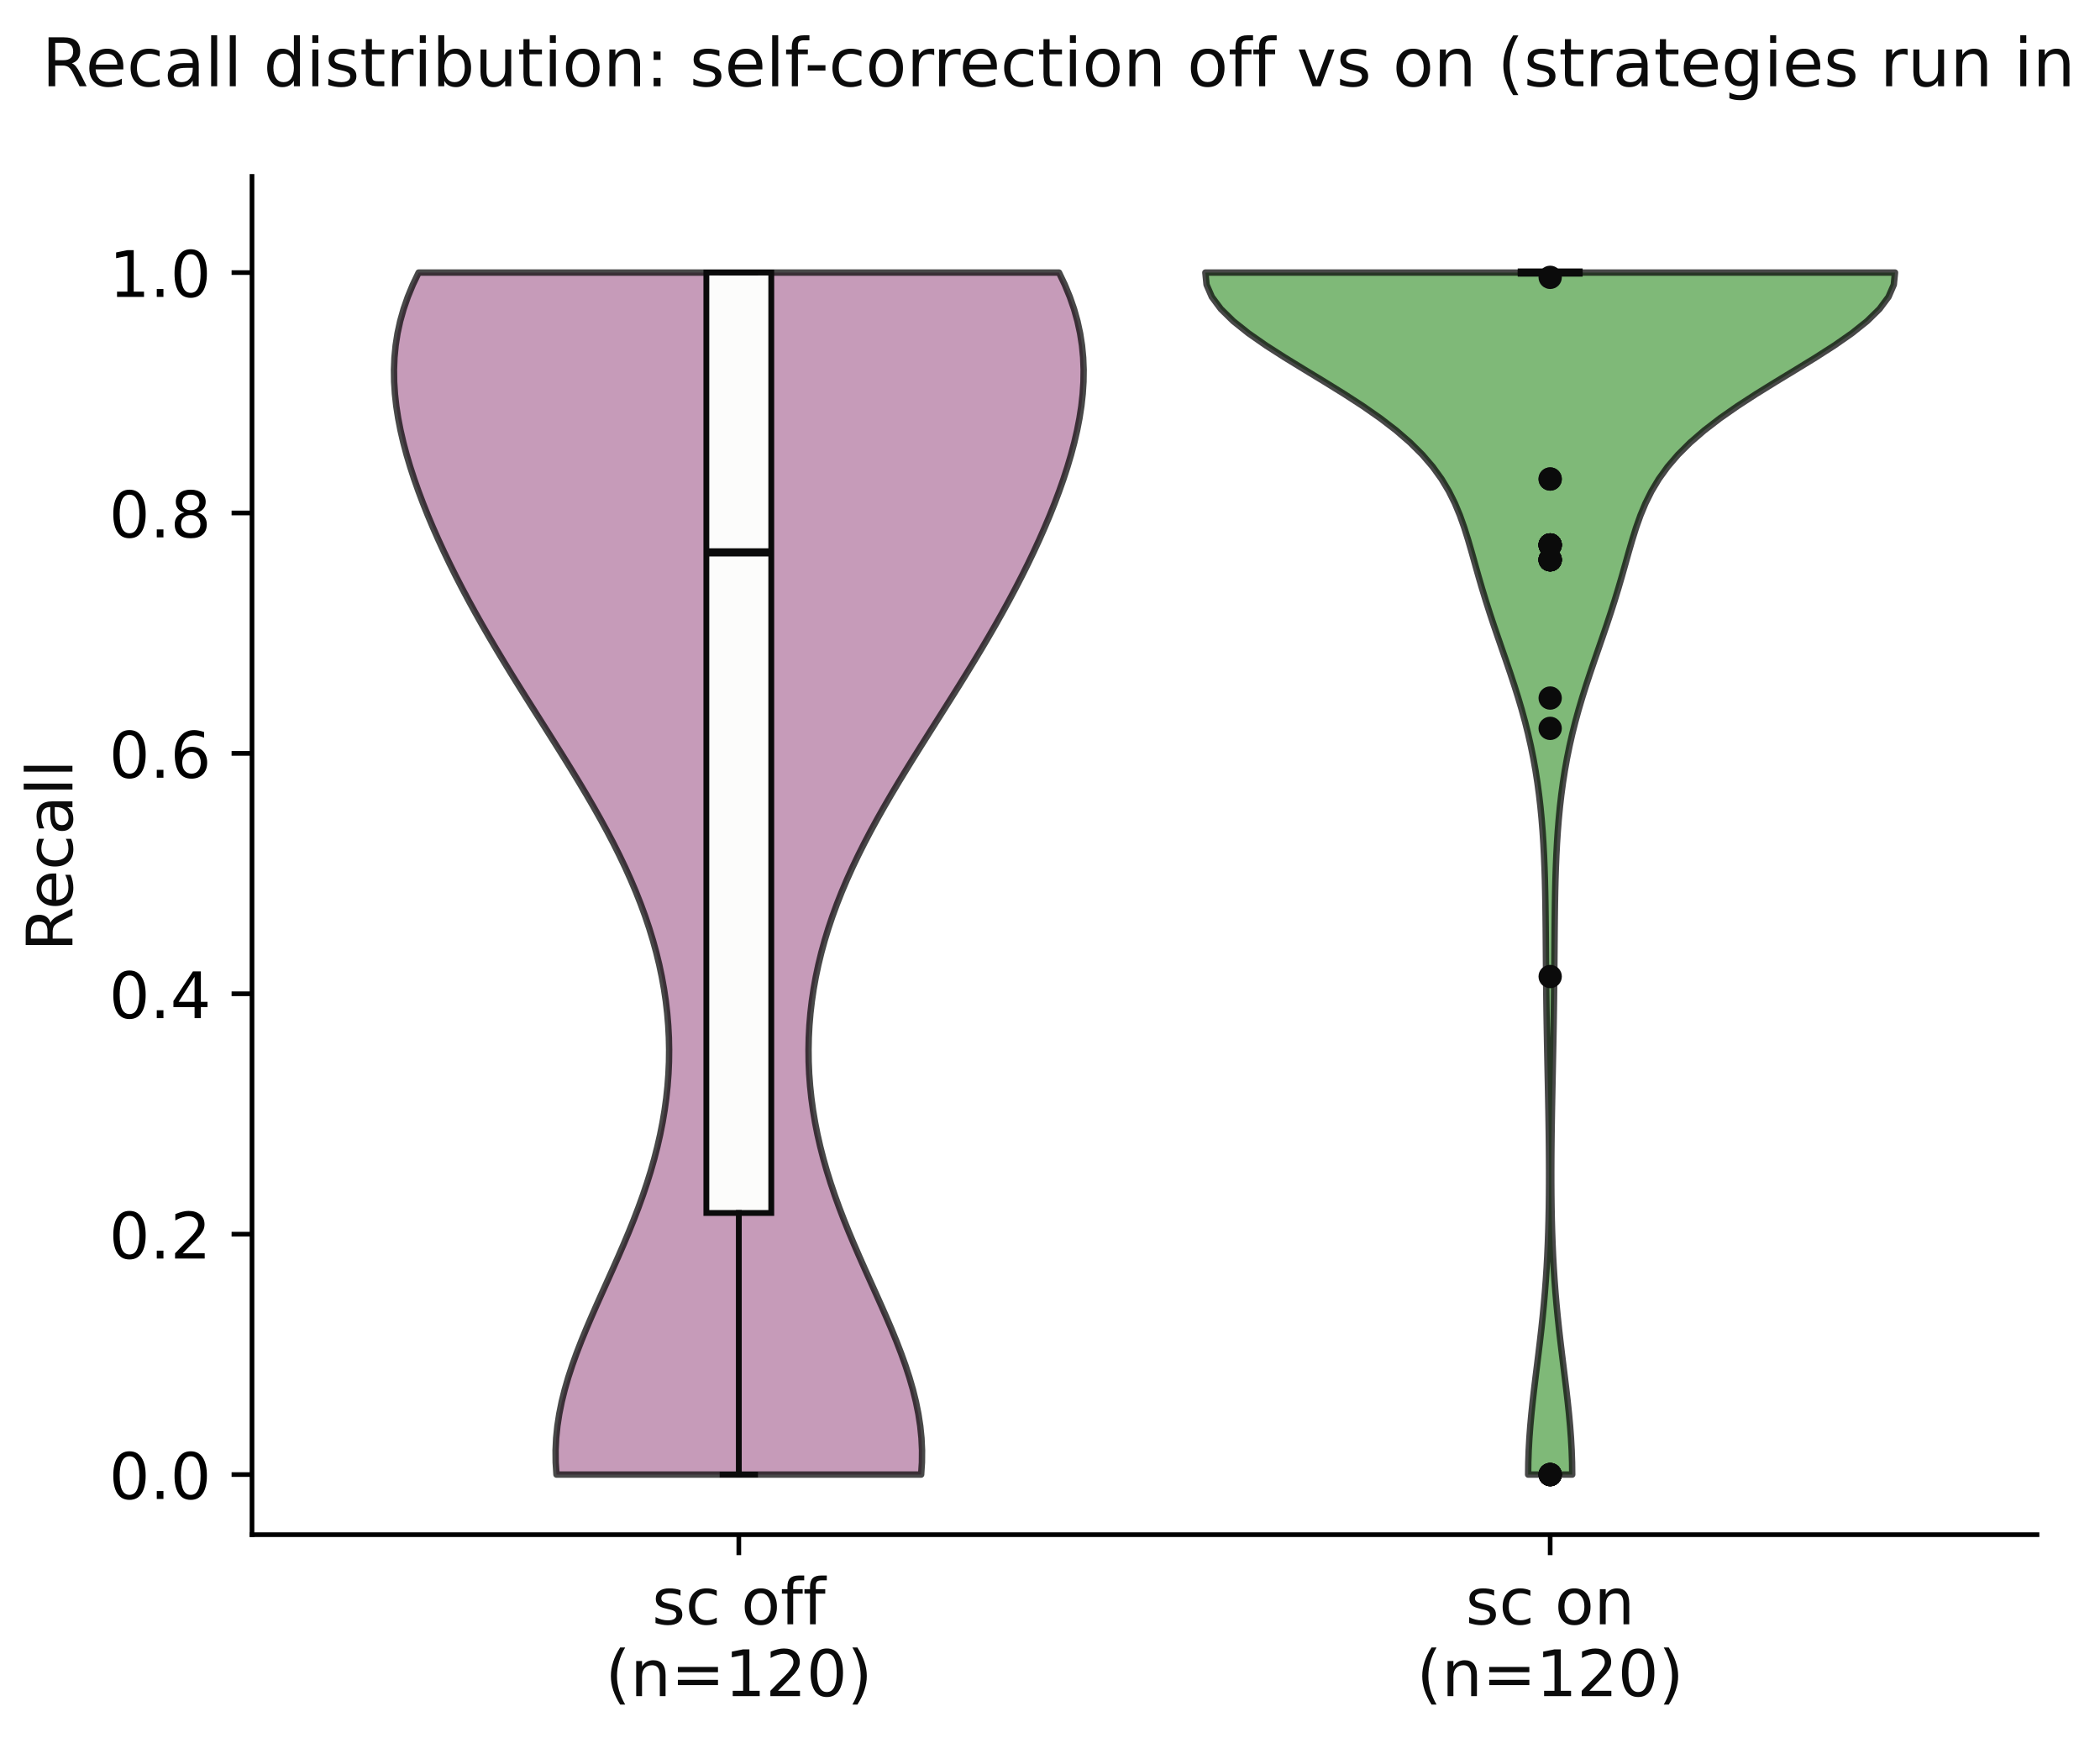
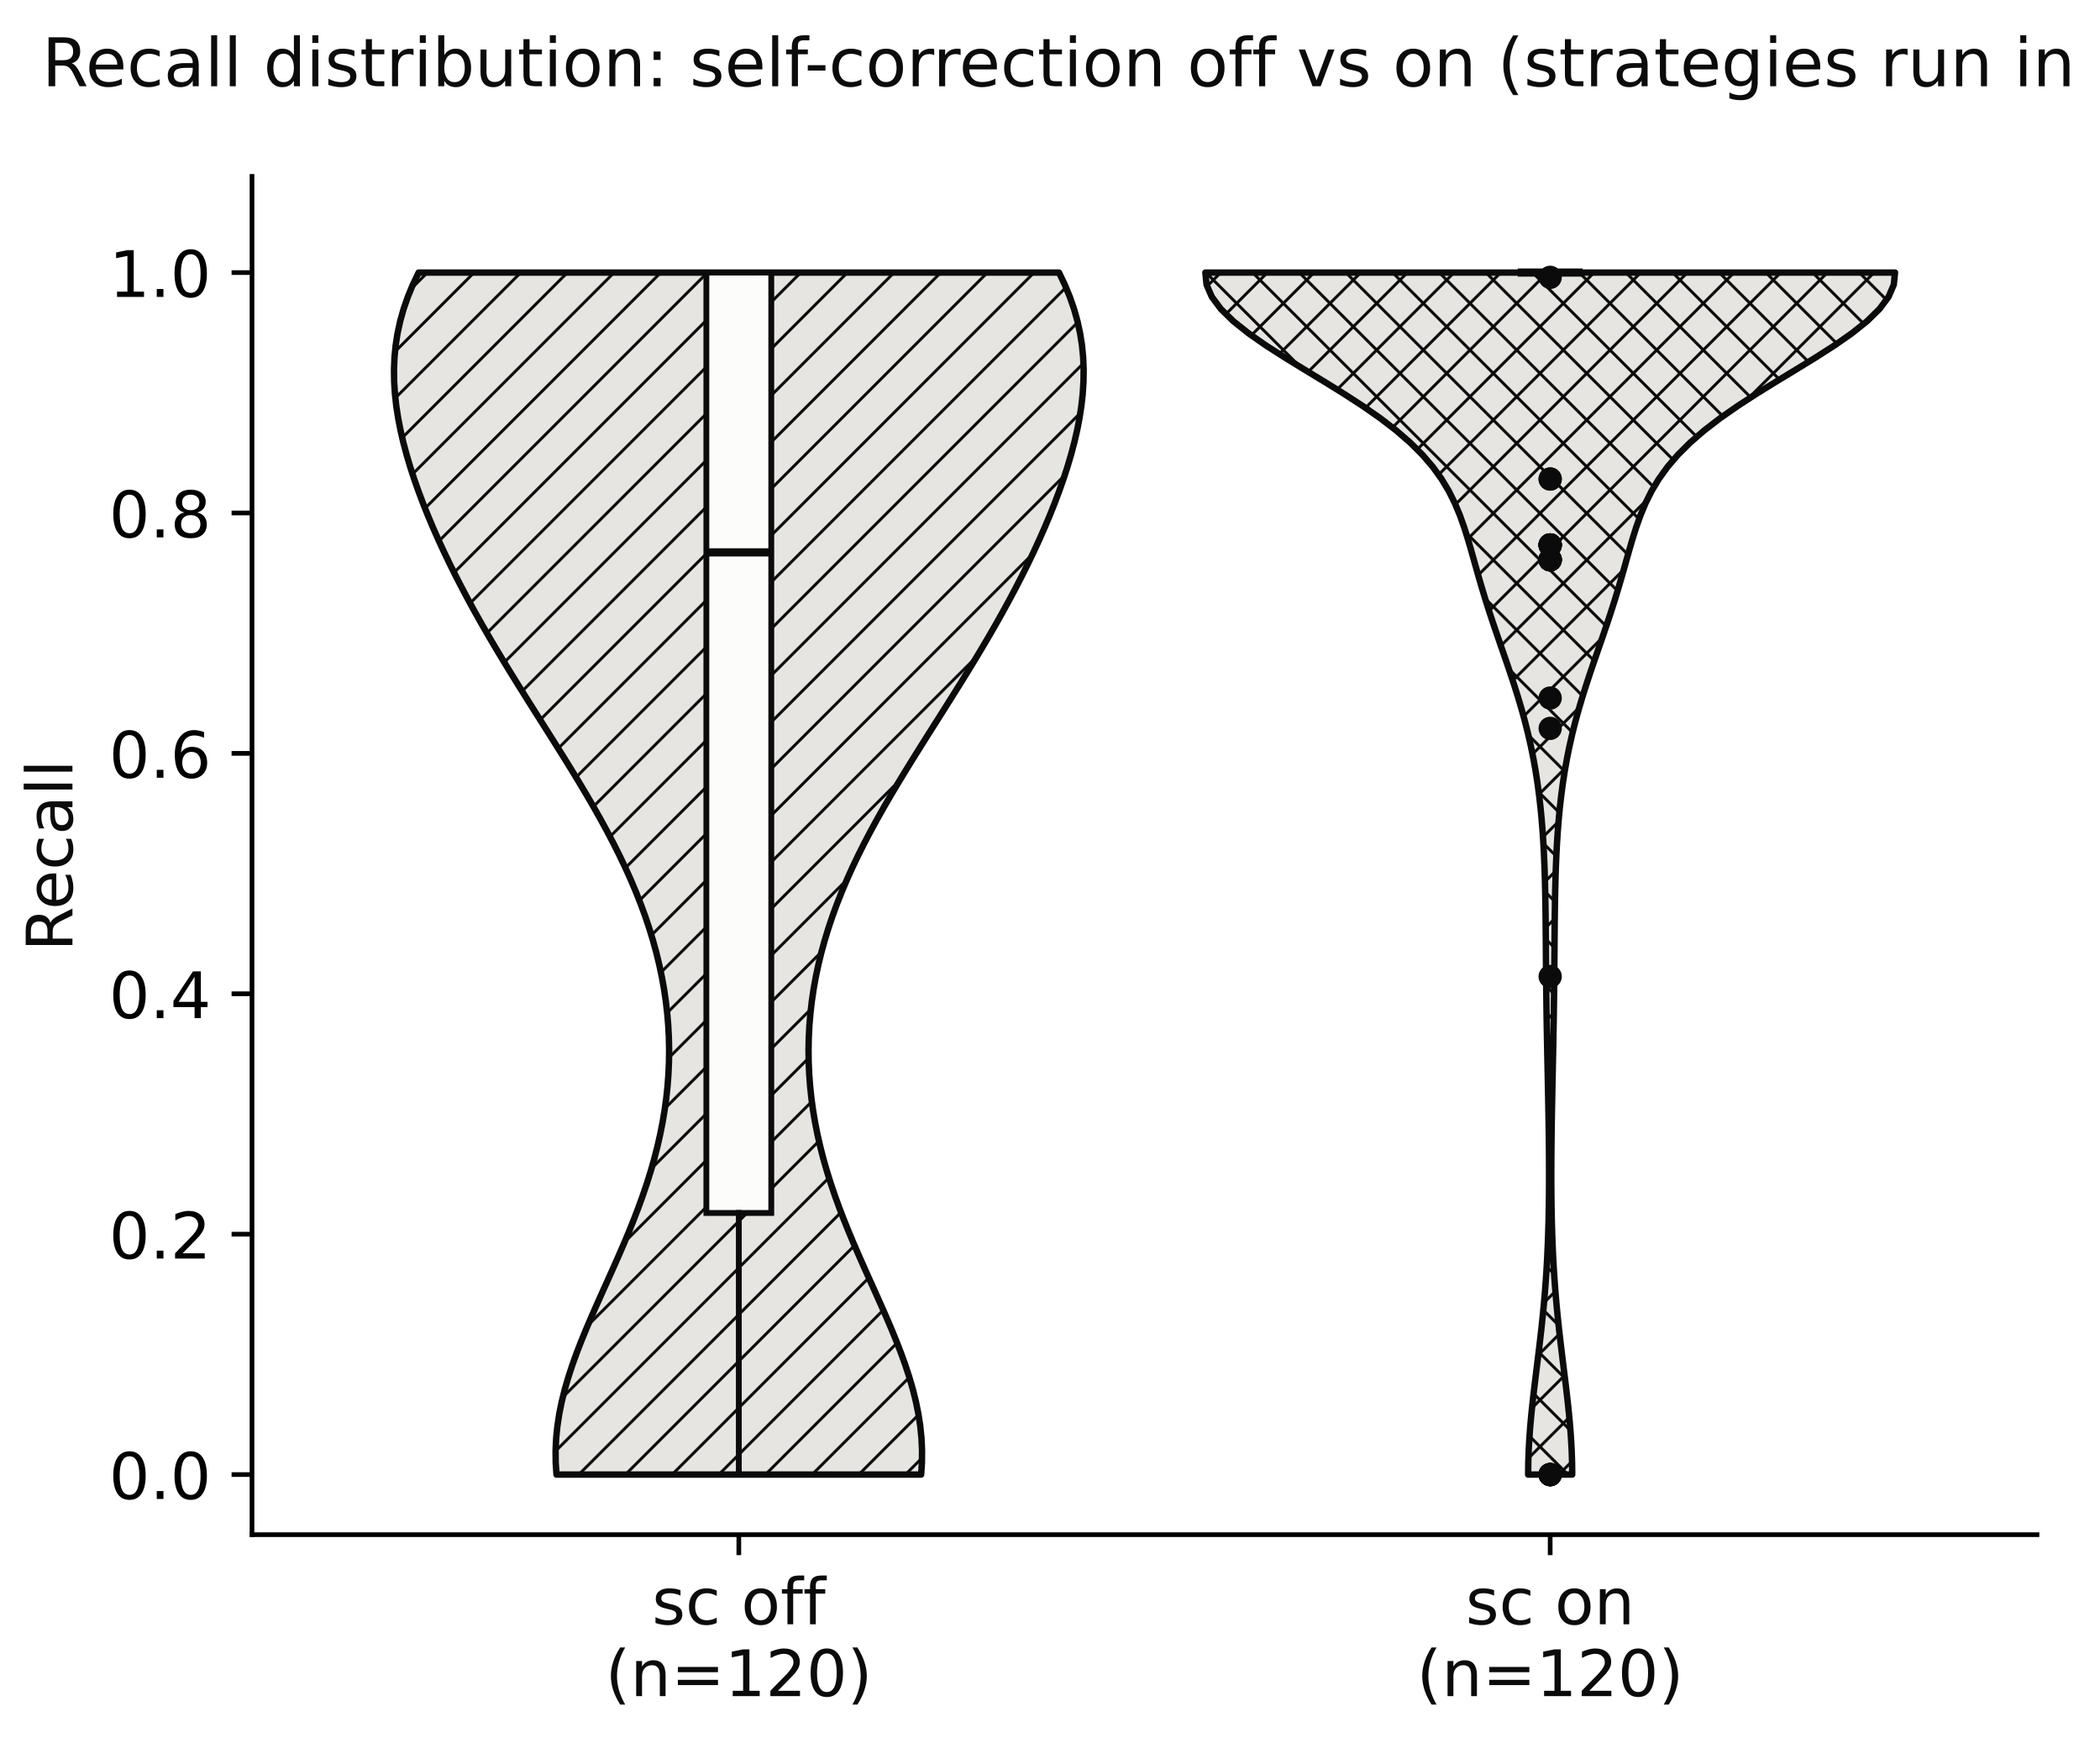
<svg xmlns="http://www.w3.org/2000/svg" xmlns:xlink="http://www.w3.org/1999/xlink" width="360pt" height="302.4pt" viewBox="0 0 360 302.4" version="1.1">
  <defs>
    <style type="text/css">*{stroke-linejoin: round; stroke-linecap: butt}</style>
  </defs>
  <g id="figure_1">
    <g id="patch_1">
      <path d="M 0 302.4  L 360 302.4  L 360 0  L 0 0  L 0 302.4  z " style="fill: none" />
    </g>
    <g id="axes_1">
      <g id="patch_2">
        <path d="M 43.2 263.088  L 349.2 263.088  L 349.2 30.24  L 43.2 30.24  L 43.2 263.088  z " style="fill: none" />
      </g>
      <g id="matplotlib.axis_1">
        <g id="xtick_1">
          <g id="line2d_1">
            <defs>
              <path id="ma180b9304b" d="M 0 0  L 0 3.5  " style="stroke: #000000; stroke-width: 0.8" />
            </defs>
            <g>
              <use xlink:href="#ma180b9304b" x="126.655" y="263.088" style="stroke: #000000; stroke-width: 0.8" />
            </g>
          </g>
          <g id="text_1">
            <text style="font-size: 11px; font-family: 'DejaVu Sans', 'Bitstream Vera Sans', 'Computer Modern Sans Serif', 'Lucida Grande', 'Verdana', 'Geneva', 'Lucid', 'Arial', 'Helvetica', 'Avant Garde', sans-serif; fill: #0b0b0b" transform="translate(111.7796 278.4463)">sc off</text>
            <text style="font-size: 11px; font-family: 'DejaVu Sans', 'Bitstream Vera Sans', 'Computer Modern Sans Serif', 'Lucida Grande', 'Verdana', 'Geneva', 'Lucid', 'Arial', 'Helvetica', 'Avant Garde', sans-serif; fill: #0b0b0b" transform="translate(103.7702 290.7639)">(n=120)</text>
          </g>
        </g>
        <g id="xtick_2">
          <g id="line2d_2">
            <g>
              <use xlink:href="#ma180b9304b" x="265.745" y="263.088" style="stroke: #000000; stroke-width: 0.8" />
            </g>
          </g>
          <g id="text_2">
            <text style="font-size: 11px; font-family: 'DejaVu Sans', 'Bitstream Vera Sans', 'Computer Modern Sans Serif', 'Lucida Grande', 'Verdana', 'Geneva', 'Lucid', 'Arial', 'Helvetica', 'Avant Garde', sans-serif; fill: #0b0b0b" transform="translate(251.2573 278.4463)">sc on</text>
            <text style="font-size: 11px; font-family: 'DejaVu Sans', 'Bitstream Vera Sans', 'Computer Modern Sans Serif', 'Lucida Grande', 'Verdana', 'Geneva', 'Lucid', 'Arial', 'Helvetica', 'Avant Garde', sans-serif; fill: #0b0b0b" transform="translate(242.8612 290.7639)">(n=120)</text>
          </g>
        </g>
      </g>
      <g id="matplotlib.axis_2">
        <g id="ytick_1">
          <g id="line2d_3">
            <defs>
              <path id="m6b4971de90" d="M 0 0  L -3.5 0  " style="stroke: #000000; stroke-width: 0.8" />
            </defs>
            <g>
              <use xlink:href="#m6b4971de90" x="43.2" y="252.785" style="stroke: #000000; stroke-width: 0.8" />
            </g>
          </g>
          <g id="text_3">
            <text style="font-size: 11px; font-family: 'DejaVu Sans', 'Bitstream Vera Sans', 'Computer Modern Sans Serif', 'Lucida Grande', 'Verdana', 'Geneva', 'Lucid', 'Arial', 'Helvetica', 'Avant Garde', sans-serif; text-anchor: end" x="36.2" y="256.964" transform="rotate(-0 36.2 256.9641)">0.0</text>
          </g>
        </g>
        <g id="ytick_2">
          <g id="line2d_4">
            <g>
              <use xlink:href="#m6b4971de90" x="43.2" y="211.573" style="stroke: #000000; stroke-width: 0.8" />
            </g>
          </g>
          <g id="text_4">
            <text style="font-size: 11px; font-family: 'DejaVu Sans', 'Bitstream Vera Sans', 'Computer Modern Sans Serif', 'Lucida Grande', 'Verdana', 'Geneva', 'Lucid', 'Arial', 'Helvetica', 'Avant Garde', sans-serif; text-anchor: end" x="36.2" y="215.752" transform="rotate(-0 36.2 215.7521)">0.2</text>
          </g>
        </g>
        <g id="ytick_3">
          <g id="line2d_5">
            <g>
              <use xlink:href="#m6b4971de90" x="43.2" y="170.361" style="stroke: #000000; stroke-width: 0.8" />
            </g>
          </g>
          <g id="text_5">
            <text style="font-size: 11px; font-family: 'DejaVu Sans', 'Bitstream Vera Sans', 'Computer Modern Sans Serif', 'Lucida Grande', 'Verdana', 'Geneva', 'Lucid', 'Arial', 'Helvetica', 'Avant Garde', sans-serif; text-anchor: end" x="36.2" y="174.54" transform="rotate(-0 36.2 174.5401)">0.4</text>
          </g>
        </g>
        <g id="ytick_4">
          <g id="line2d_6">
            <g>
              <use xlink:href="#m6b4971de90" x="43.2" y="129.149" style="stroke: #000000; stroke-width: 0.8" />
            </g>
          </g>
          <g id="text_6">
            <text style="font-size: 11px; font-family: 'DejaVu Sans', 'Bitstream Vera Sans', 'Computer Modern Sans Serif', 'Lucida Grande', 'Verdana', 'Geneva', 'Lucid', 'Arial', 'Helvetica', 'Avant Garde', sans-serif; text-anchor: end" x="36.2" y="133.328" transform="rotate(-0 36.2 133.328)">0.6</text>
          </g>
        </g>
        <g id="ytick_5">
          <g id="line2d_7">
            <g>
              <use xlink:href="#m6b4971de90" x="43.2" y="87.937" style="stroke: #000000; stroke-width: 0.8" />
            </g>
          </g>
          <g id="text_7">
            <text style="font-size: 11px; font-family: 'DejaVu Sans', 'Bitstream Vera Sans', 'Computer Modern Sans Serif', 'Lucida Grande', 'Verdana', 'Geneva', 'Lucid', 'Arial', 'Helvetica', 'Avant Garde', sans-serif; text-anchor: end" x="36.2" y="92.116" transform="rotate(-0 36.2 92.11599)">0.8</text>
          </g>
        </g>
        <g id="ytick_6">
          <g id="line2d_8">
            <g>
              <use xlink:href="#m6b4971de90" x="43.2" y="46.725" style="stroke: #000000; stroke-width: 0.8" />
            </g>
          </g>
          <g id="text_8">
            <text style="font-size: 11px; font-family: 'DejaVu Sans', 'Bitstream Vera Sans', 'Computer Modern Sans Serif', 'Lucida Grande', 'Verdana', 'Geneva', 'Lucid', 'Arial', 'Helvetica', 'Avant Garde', sans-serif; text-anchor: end" x="36.2" y="50.904" transform="rotate(-0 36.2 50.90396)">1.0</text>
          </g>
        </g>
        <g id="text_9">
          <text style="font-size: 11px; font-family: 'DejaVu Sans', 'Bitstream Vera Sans', 'Computer Modern Sans Serif', 'Lucida Grande', 'Verdana', 'Geneva', 'Lucid', 'Arial', 'Helvetica', 'Avant Garde', sans-serif; text-anchor: middle; fill: #0b0b0b" x="12.419" y="146.664" transform="rotate(-90 12.41891 146.664)">Recall</text>
        </g>
      </g>
      <g id="FillBetweenPolyCollection_1">
-         <defs>
-           <path id="ma0fc197fd4" d="M 157.911 -49.615  L 95.398 -49.615  L 95.262 -51.696  L 95.244 -53.778  L 95.342 -55.859  L 95.553 -57.941  L 95.873 -60.022  L 96.294 -62.104  L 96.811 -64.185  L 97.414 -66.266  L 98.095 -68.348  L 98.844 -70.429  L 99.651 -72.511  L 100.504 -74.592  L 101.394 -76.673  L 102.31 -78.755  L 103.242 -80.836  L 104.18 -82.918  L 105.114 -84.999  L 106.036 -87.08  L 106.938 -89.162  L 107.812 -91.243  L 108.651 -93.325  L 109.45 -95.406  L 110.204 -97.488  L 110.908 -99.569  L 111.56 -101.65  L 112.154 -103.732  L 112.69 -105.813  L 113.166 -107.895  L 113.579 -109.976  L 113.929 -112.057  L 114.215 -114.139  L 114.436 -116.22  L 114.591 -118.302  L 114.681 -120.383  L 114.705 -122.465  L 114.662 -124.546  L 114.553 -126.627  L 114.378 -128.709  L 114.136 -130.79  L 113.828 -132.872  L 113.453 -134.953  L 113.012 -137.034  L 112.505 -139.116  L 111.932 -141.197  L 111.295 -143.279  L 110.594 -145.36  L 109.831 -147.442  L 109.007 -149.523  L 108.124 -151.604  L 107.185 -153.686  L 106.191 -155.767  L 105.147 -157.849  L 104.055 -159.93  L 102.92 -162.011  L 101.745 -164.093  L 100.535 -166.174  L 99.294 -168.256  L 98.029 -170.337  L 96.742 -172.419  L 95.44 -174.5  L 94.128 -176.581  L 92.811 -178.663  L 91.494 -180.744  L 90.182 -182.826  L 88.878 -184.907  L 87.588 -186.988  L 86.316 -189.07  L 85.064 -191.151  L 83.836 -193.233  L 82.635 -195.314  L 81.463 -197.396  L 80.322 -199.477  L 79.215 -201.558  L 78.141 -203.64  L 77.104 -205.721  L 76.105 -207.803  L 75.144 -209.884  L 74.224 -211.965  L 73.346 -214.047  L 72.514 -216.128  L 71.73 -218.21  L 70.996 -220.291  L 70.318 -222.373  L 69.7 -224.454  L 69.146 -226.535  L 68.663 -228.617  L 68.258 -230.698  L 67.935 -232.78  L 67.704 -234.861  L 67.57 -236.942  L 67.541 -239.024  L 67.624 -241.105  L 67.825 -243.187  L 68.15 -245.268  L 68.604 -247.35  L 69.19 -249.431  L 69.913 -251.512  L 70.772 -253.594  L 71.768 -255.675  L 181.541 -255.675  L 181.541 -255.675  L 182.537 -253.594  L 183.396 -251.512  L 184.119 -249.431  L 184.705 -247.35  L 185.159 -245.268  L 185.484 -243.187  L 185.685 -241.105  L 185.768 -239.024  L 185.739 -236.942  L 185.605 -234.861  L 185.374 -232.78  L 185.051 -230.698  L 184.646 -228.617  L 184.163 -226.535  L 183.609 -224.454  L 182.991 -222.373  L 182.313 -220.291  L 181.579 -218.21  L 180.795 -216.128  L 179.963 -214.047  L 179.085 -211.965  L 178.165 -209.884  L 177.205 -207.803  L 176.205 -205.721  L 175.168 -203.64  L 174.094 -201.558  L 172.987 -199.477  L 171.846 -197.396  L 170.674 -195.314  L 169.473 -193.233  L 168.245 -191.151  L 166.993 -189.07  L 165.721 -186.988  L 164.431 -184.907  L 163.127 -182.826  L 161.815 -180.744  L 160.498 -178.663  L 159.181 -176.581  L 157.869 -174.5  L 156.567 -172.419  L 155.281 -170.337  L 154.015 -168.256  L 152.774 -166.174  L 151.564 -164.093  L 150.389 -162.011  L 149.254 -159.93  L 148.162 -157.849  L 147.118 -155.767  L 146.124 -153.686  L 145.185 -151.604  L 144.302 -149.523  L 143.478 -147.442  L 142.715 -145.36  L 142.014 -143.279  L 141.377 -141.197  L 140.804 -139.116  L 140.297 -137.034  L 139.856 -134.953  L 139.481 -132.872  L 139.173 -130.79  L 138.931 -128.709  L 138.756 -126.627  L 138.647 -124.546  L 138.605 -122.465  L 138.628 -120.383  L 138.718 -118.302  L 138.874 -116.22  L 139.094 -114.139  L 139.38 -112.057  L 139.73 -109.976  L 140.143 -107.895  L 140.619 -105.813  L 141.155 -103.732  L 141.75 -101.65  L 142.401 -99.569  L 143.105 -97.488  L 143.859 -95.406  L 144.658 -93.325  L 145.497 -91.243  L 146.371 -89.162  L 147.273 -87.08  L 148.195 -84.999  L 149.129 -82.918  L 150.067 -80.836  L 150.999 -78.755  L 151.915 -76.673  L 152.805 -74.592  L 153.659 -72.511  L 154.465 -70.429  L 155.214 -68.348  L 155.895 -66.266  L 156.498 -64.185  L 157.015 -62.104  L 157.436 -60.022  L 157.756 -57.941  L 157.967 -55.859  L 158.065 -53.778  L 158.047 -51.696  L 157.911 -49.615  z " style="stroke: #0b0b0b; stroke-opacity: 0.75; stroke-width: 1.1" />
-         </defs>
-         <g clip-path="url(#pfdb9e54566)">
-           <use xlink:href="#ma0fc197fd4" x="0" y="302.4" style="fill: #b279a2; fill-opacity: 0.75; stroke: #0b0b0b; stroke-opacity: 0.75; stroke-width: 1.1" />
-         </g>
+         <path d="M 157.911 252.785  L 95.398 252.785  L 95.262 250.704  L 95.244 248.622  L 95.342 246.541  L 95.553 244.459  L 95.873 242.378  L 96.294 240.296  L 96.811 238.215  L 97.414 236.134  L 98.095 234.052  L 98.844 231.971  L 99.651 229.889  L 100.504 227.808  L 101.394 225.727  L 102.31 223.645  L 103.242 221.564  L 104.18 219.482  L 105.114 217.401  L 106.036 215.32  L 106.938 213.238  L 107.812 211.157  L 108.651 209.075  L 109.45 206.994  L 110.204 204.912  L 110.908 202.831  L 111.56 200.75  L 112.154 198.668  L 112.69 196.587  L 113.166 194.505  L 113.579 192.424  L 113.929 190.343  L 114.215 188.261  L 114.436 186.18  L 114.591 184.098  L 114.681 182.017  L 114.705 179.935  L 114.662 177.854  L 114.553 175.773  L 114.378 173.691  L 114.136 171.61  L 113.828 169.528  L 113.453 167.447  L 113.012 165.366  L 112.505 163.284  L 111.932 161.203  L 111.295 159.121  L 110.594 157.04  L 109.831 154.958  L 109.007 152.877  L 108.124 150.796  L 107.185 148.714  L 106.191 146.633  L 105.147 144.551  L 104.055 142.47  L 102.92 140.389  L 101.745 138.307  L 100.535 136.226  L 99.294 134.144  L 98.029 132.063  L 96.742 129.981  L 95.44 127.9  L 94.128 125.819  L 92.811 123.737  L 91.494 121.656  L 90.182 119.574  L 88.878 117.493  L 87.588 115.412  L 86.316 113.33  L 85.064 111.249  L 83.836 109.167  L 82.635 107.086  L 81.463 105.004  L 80.322 102.923  L 79.215 100.842  L 78.141 98.76  L 77.104 96.679  L 76.105 94.597  L 75.144 92.516  L 74.224 90.435  L 73.346 88.353  L 72.514 86.272  L 71.73 84.19  L 70.996 82.109  L 70.318 80.027  L 69.7 77.946  L 69.146 75.865  L 68.663 73.783  L 68.258 71.702  L 67.935 69.62  L 67.704 67.539  L 67.57 65.458  L 67.541 63.376  L 67.624 61.295  L 67.825 59.213  L 68.15 57.132  L 68.604 55.05  L 69.19 52.969  L 69.913 50.888  L 70.772 48.806  L 71.768 46.725  L 181.541 46.725  L 181.541 46.725  L 182.537 48.806  L 183.396 50.888  L 184.119 52.969  L 184.705 55.05  L 185.159 57.132  L 185.484 59.213  L 185.685 61.295  L 185.768 63.376  L 185.739 65.458  L 185.605 67.539  L 185.374 69.62  L 185.051 71.702  L 184.646 73.783  L 184.163 75.865  L 183.609 77.946  L 182.991 80.027  L 182.313 82.109  L 181.579 84.19  L 180.795 86.272  L 179.963 88.353  L 179.085 90.435  L 178.165 92.516  L 177.205 94.597  L 176.205 96.679  L 175.168 98.76  L 174.094 100.842  L 172.987 102.923  L 171.846 105.004  L 170.674 107.086  L 169.473 109.167  L 168.245 111.249  L 166.993 113.33  L 165.721 115.412  L 164.431 117.493  L 163.127 119.574  L 161.815 121.656  L 160.498 123.737  L 159.181 125.819  L 157.869 127.9  L 156.567 129.981  L 155.281 132.063  L 154.015 134.144  L 152.774 136.226  L 151.564 138.307  L 150.389 140.389  L 149.254 142.47  L 148.162 144.551  L 147.118 146.633  L 146.124 148.714  L 145.185 150.796  L 144.302 152.877  L 143.478 154.958  L 142.715 157.04  L 142.014 159.121  L 141.377 161.203  L 140.804 163.284  L 140.297 165.366  L 139.856 167.447  L 139.481 169.528  L 139.173 171.61  L 138.931 173.691  L 138.756 175.773  L 138.647 177.854  L 138.605 179.935  L 138.628 182.017  L 138.718 184.098  L 138.874 186.18  L 139.094 188.261  L 139.38 190.343  L 139.73 192.424  L 140.143 194.505  L 140.619 196.587  L 141.155 198.668  L 141.75 200.75  L 142.401 202.831  L 143.105 204.912  L 143.859 206.994  L 144.658 209.075  L 145.497 211.157  L 146.371 213.238  L 147.273 215.32  L 148.195 217.401  L 149.129 219.482  L 150.067 221.564  L 150.999 223.645  L 151.915 225.727  L 152.805 227.808  L 153.659 229.889  L 154.465 231.971  L 155.214 234.052  L 155.895 236.134  L 156.498 238.215  L 157.015 240.296  L 157.436 242.378  L 157.756 244.459  L 157.967 246.541  L 158.065 248.622  L 158.047 250.704  L 157.911 252.785  z " clip-path="url(#pfdb9e54566)" style="fill: url(#hd8ca796d47); stroke: #0b0b0b; stroke-width: 1.1" />
      </g>
      <g id="FillBetweenPolyCollection_2">
-         <defs>
-           <path id="mba5528729d" d="M 269.524 -49.615  L 261.967 -49.615  L 261.991 -51.696  L 262.062 -53.778  L 262.178 -55.859  L 262.333 -57.941  L 262.524 -60.022  L 262.742 -62.104  L 262.981 -64.185  L 263.233 -66.266  L 263.491 -68.348  L 263.748 -70.429  L 263.997 -72.511  L 264.235 -74.592  L 264.456 -76.673  L 264.658 -78.755  L 264.838 -80.836  L 264.996 -82.918  L 265.132 -84.999  L 265.246 -87.08  L 265.339 -89.162  L 265.413 -91.243  L 265.47 -93.325  L 265.511 -95.406  L 265.537 -97.488  L 265.55 -99.569  L 265.553 -101.65  L 265.545 -103.732  L 265.529 -105.813  L 265.506 -107.895  L 265.476 -109.976  L 265.442 -112.057  L 265.403 -114.139  L 265.362 -116.22  L 265.319 -118.302  L 265.276 -120.383  L 265.234 -122.465  L 265.194 -124.546  L 265.156 -126.627  L 265.122 -128.709  L 265.093 -130.79  L 265.067 -132.872  L 265.046 -134.953  L 265.027 -137.034  L 265.011 -139.116  L 264.995 -141.197  L 264.978 -143.279  L 264.956 -145.36  L 264.928 -147.442  L 264.89 -149.523  L 264.84 -151.604  L 264.773 -153.686  L 264.687 -155.767  L 264.578 -157.849  L 264.442 -159.93  L 264.275 -162.011  L 264.074 -164.093  L 263.834 -166.174  L 263.554 -168.256  L 263.229 -170.337  L 262.856 -172.419  L 262.433 -174.5  L 261.961 -176.581  L 261.438 -178.663  L 260.866 -180.744  L 260.25 -182.826  L 259.595 -184.907  L 258.908 -186.988  L 258.199 -189.07  L 257.478 -191.151  L 256.757 -193.233  L 256.045 -195.314  L 255.354 -197.396  L 254.689 -199.477  L 254.054 -201.558  L 253.446 -203.64  L 252.858 -205.721  L 252.272 -207.803  L 251.667 -209.884  L 251.013 -211.965  L 250.273 -214.047  L 249.406 -216.128  L 248.37 -218.21  L 247.12 -220.291  L 245.618 -222.373  L 243.831 -224.454  L 241.738 -226.535  L 239.332 -228.617  L 236.624 -230.698  L 233.642 -232.78  L 230.436 -234.861  L 227.076 -236.942  L 223.648 -239.024  L 220.254 -241.105  L 217.007 -243.187  L 214.022 -245.268  L 211.414 -247.35  L 209.29 -249.431  L 207.742 -251.512  L 206.84 -253.594  L 206.632 -255.675  L 324.859 -255.675  L 324.859 -255.675  L 324.651 -253.594  L 323.749 -251.512  L 322.201 -249.431  L 320.077 -247.35  L 317.469 -245.268  L 314.484 -243.187  L 311.237 -241.105  L 307.843 -239.024  L 304.415 -236.942  L 301.055 -234.861  L 297.849 -232.78  L 294.867 -230.698  L 292.159 -228.617  L 289.753 -226.535  L 287.66 -224.454  L 285.873 -222.373  L 284.371 -220.291  L 283.121 -218.21  L 282.085 -216.128  L 281.218 -214.047  L 280.478 -211.965  L 279.824 -209.884  L 279.219 -207.803  L 278.633 -205.721  L 278.045 -203.64  L 277.437 -201.558  L 276.802 -199.477  L 276.137 -197.396  L 275.446 -195.314  L 274.734 -193.233  L 274.013 -191.151  L 273.292 -189.07  L 272.583 -186.988  L 271.896 -184.907  L 271.241 -182.826  L 270.625 -180.744  L 270.053 -178.663  L 269.53 -176.581  L 269.057 -174.5  L 268.635 -172.419  L 268.262 -170.337  L 267.937 -168.256  L 267.656 -166.174  L 267.417 -164.093  L 267.216 -162.011  L 267.049 -159.93  L 266.913 -157.849  L 266.804 -155.767  L 266.718 -153.686  L 266.651 -151.604  L 266.6 -149.523  L 266.563 -147.442  L 266.535 -145.36  L 266.513 -143.279  L 266.496 -141.197  L 266.48 -139.116  L 266.463 -137.034  L 266.445 -134.953  L 266.423 -132.872  L 266.398 -130.79  L 266.368 -128.709  L 266.335 -126.627  L 266.297 -124.546  L 266.257 -122.465  L 266.215 -120.383  L 266.172 -118.302  L 266.129 -116.22  L 266.088 -114.139  L 266.049 -112.057  L 266.015 -109.976  L 265.985 -107.895  L 265.962 -105.813  L 265.946 -103.732  L 265.938 -101.65  L 265.94 -99.569  L 265.954 -97.488  L 265.98 -95.406  L 266.021 -93.325  L 266.077 -91.243  L 266.152 -89.162  L 266.245 -87.08  L 266.359 -84.999  L 266.495 -82.918  L 266.653 -80.836  L 266.833 -78.755  L 267.035 -76.673  L 267.256 -74.592  L 267.493 -72.511  L 267.743 -70.429  L 268 -68.348  L 268.258 -66.266  L 268.51 -64.185  L 268.749 -62.104  L 268.967 -60.022  L 269.158 -57.941  L 269.313 -55.859  L 269.429 -53.778  L 269.5 -51.696  L 269.524 -49.615  z " style="stroke: #0b0b0b; stroke-opacity: 0.75; stroke-width: 1.1" />
-         </defs>
-         <g clip-path="url(#pfdb9e54566)">
-           <use xlink:href="#mba5528729d" x="0" y="302.4" style="fill: #54a24b; fill-opacity: 0.75; stroke: #0b0b0b; stroke-opacity: 0.75; stroke-width: 1.1" />
-         </g>
+         <path d="M 269.524 252.785  L 261.967 252.785  L 261.991 250.704  L 262.062 248.622  L 262.178 246.541  L 262.333 244.459  L 262.524 242.378  L 262.742 240.296  L 262.981 238.215  L 263.233 236.134  L 263.491 234.052  L 263.748 231.971  L 263.997 229.889  L 264.235 227.808  L 264.456 225.727  L 264.658 223.645  L 264.838 221.564  L 264.996 219.482  L 265.132 217.401  L 265.246 215.32  L 265.339 213.238  L 265.413 211.157  L 265.47 209.075  L 265.511 206.994  L 265.537 204.912  L 265.55 202.831  L 265.553 200.75  L 265.545 198.668  L 265.529 196.587  L 265.506 194.505  L 265.476 192.424  L 265.442 190.343  L 265.403 188.261  L 265.362 186.18  L 265.319 184.098  L 265.276 182.017  L 265.234 179.935  L 265.194 177.854  L 265.156 175.773  L 265.122 173.691  L 265.093 171.61  L 265.067 169.528  L 265.046 167.447  L 265.027 165.366  L 265.011 163.284  L 264.995 161.203  L 264.978 159.121  L 264.956 157.04  L 264.928 154.958  L 264.89 152.877  L 264.84 150.796  L 264.773 148.714  L 264.687 146.633  L 264.578 144.551  L 264.442 142.47  L 264.275 140.389  L 264.074 138.307  L 263.834 136.226  L 263.554 134.144  L 263.229 132.063  L 262.856 129.981  L 262.433 127.9  L 261.961 125.819  L 261.438 123.737  L 260.866 121.656  L 260.25 119.574  L 259.595 117.493  L 258.908 115.412  L 258.199 113.33  L 257.478 111.249  L 256.757 109.167  L 256.045 107.086  L 255.354 105.004  L 254.689 102.923  L 254.054 100.842  L 253.446 98.76  L 252.858 96.679  L 252.272 94.597  L 251.667 92.516  L 251.013 90.435  L 250.273 88.353  L 249.406 86.272  L 248.37 84.19  L 247.12 82.109  L 245.618 80.027  L 243.831 77.946  L 241.738 75.865  L 239.332 73.783  L 236.624 71.702  L 233.642 69.62  L 230.436 67.539  L 227.076 65.458  L 223.648 63.376  L 220.254 61.295  L 217.007 59.213  L 214.022 57.132  L 211.414 55.05  L 209.29 52.969  L 207.742 50.888  L 206.84 48.806  L 206.632 46.725  L 324.859 46.725  L 324.859 46.725  L 324.651 48.806  L 323.749 50.888  L 322.201 52.969  L 320.077 55.05  L 317.469 57.132  L 314.484 59.213  L 311.237 61.295  L 307.843 63.376  L 304.415 65.458  L 301.055 67.539  L 297.849 69.62  L 294.867 71.702  L 292.159 73.783  L 289.753 75.865  L 287.66 77.946  L 285.873 80.027  L 284.371 82.109  L 283.121 84.19  L 282.085 86.272  L 281.218 88.353  L 280.478 90.435  L 279.824 92.516  L 279.219 94.597  L 278.633 96.679  L 278.045 98.76  L 277.437 100.842  L 276.802 102.923  L 276.137 105.004  L 275.446 107.086  L 274.734 109.167  L 274.013 111.249  L 273.292 113.33  L 272.583 115.412  L 271.896 117.493  L 271.241 119.574  L 270.625 121.656  L 270.053 123.737  L 269.53 125.819  L 269.057 127.9  L 268.635 129.981  L 268.262 132.063  L 267.937 134.144  L 267.656 136.226  L 267.417 138.307  L 267.216 140.389  L 267.049 142.47  L 266.913 144.551  L 266.804 146.633  L 266.718 148.714  L 266.651 150.796  L 266.6 152.877  L 266.563 154.958  L 266.535 157.04  L 266.513 159.121  L 266.496 161.203  L 266.48 163.284  L 266.463 165.366  L 266.445 167.447  L 266.423 169.528  L 266.398 171.61  L 266.368 173.691  L 266.335 175.773  L 266.297 177.854  L 266.257 179.935  L 266.215 182.017  L 266.172 184.098  L 266.129 186.18  L 266.088 188.261  L 266.049 190.343  L 266.015 192.424  L 265.985 194.505  L 265.962 196.587  L 265.946 198.668  L 265.938 200.75  L 265.94 202.831  L 265.954 204.912  L 265.98 206.994  L 266.021 209.075  L 266.077 211.157  L 266.152 213.238  L 266.245 215.32  L 266.359 217.401  L 266.495 219.482  L 266.653 221.564  L 266.833 223.645  L 267.035 225.727  L 267.256 227.808  L 267.493 229.889  L 267.743 231.971  L 268 234.052  L 268.258 236.134  L 268.51 238.215  L 268.749 240.296  L 268.967 242.378  L 269.158 244.459  L 269.313 246.541  L 269.429 248.622  L 269.5 250.704  L 269.524 252.785  z " clip-path="url(#pfdb9e54566)" style="fill: url(#h37d9916b51); stroke: #0b0b0b; stroke-width: 1.1" />
      </g>
      <g id="patch_3">
        <path d="M 43.2 263.088  L 43.2 30.24  " style="fill: none; stroke: #000000; stroke-width: 0.8; stroke-linejoin: miter; stroke-linecap: square" />
      </g>
      <g id="patch_4">
        <path d="M 43.2 263.088  L 349.2 263.088  " style="fill: none; stroke: #000000; stroke-width: 0.8; stroke-linejoin: miter; stroke-linecap: square" />
      </g>
      <g id="patch_5">
        <path d="M 121.091 207.94  L 132.218 207.94  L 132.218 46.725  L 121.091 46.725  L 121.091 207.94  z " clip-path="url(#pfdb9e54566)" style="fill: #fcfcfb; stroke: #0b0b0b; stroke-linejoin: miter" />
      </g>
      <g id="line2d_9">
        <path d="M 126.655 207.94  L 126.655 252.785  " clip-path="url(#pfdb9e54566)" style="fill: none; stroke: #0b0b0b; stroke-linecap: square" />
      </g>
      <g id="line2d_10">
        <path d="M 126.655 46.725  L 126.655 46.725  " clip-path="url(#pfdb9e54566)" style="fill: none; stroke: #0b0b0b; stroke-linecap: square" />
      </g>
      <g id="line2d_11">
        <path d="M 123.873 252.785  L 129.436 252.785  " clip-path="url(#pfdb9e54566)" style="fill: none; stroke: #0b0b0b; stroke-linecap: square" />
      </g>
      <g id="line2d_12">
        <path d="M 123.873 46.725  L 129.436 46.725  " clip-path="url(#pfdb9e54566)" style="fill: none; stroke: #0b0b0b; stroke-linecap: square" />
      </g>
      <g id="line2d_13" />
      <g id="patch_6">
        <path d="M 260.182 46.725  L 271.309 46.725  L 271.309 46.725  L 260.182 46.725  L 260.182 46.725  z " clip-path="url(#pfdb9e54566)" style="fill: #fcfcfb; stroke: #0b0b0b; stroke-linejoin: miter" />
      </g>
      <g id="line2d_14">
        <path d="M 265.745 46.725  L 265.745 46.725  " clip-path="url(#pfdb9e54566)" style="fill: none; stroke: #0b0b0b; stroke-linecap: square" />
      </g>
      <g id="line2d_15">
        <path d="M 265.745 46.725  L 265.745 46.725  " clip-path="url(#pfdb9e54566)" style="fill: none; stroke: #0b0b0b; stroke-linecap: square" />
      </g>
      <g id="line2d_16">
        <path d="M 262.964 46.725  L 268.527 46.725  " clip-path="url(#pfdb9e54566)" style="fill: none; stroke: #0b0b0b; stroke-linecap: square" />
      </g>
      <g id="line2d_17">
        <path d="M 262.964 46.725  L 268.527 46.725  " clip-path="url(#pfdb9e54566)" style="fill: none; stroke: #0b0b0b; stroke-linecap: square" />
      </g>
      <g id="line2d_18">
        <defs>
          <path id="m8fad29a888" d="M 0 1.5  C 0.398 1.5 0.779 1.342 1.061 1.061  C 1.342 0.779 1.5 0.398 1.5 0  C 1.5 -0.398 1.342 -0.779 1.061 -1.061  C 0.779 -1.342 0.398 -1.5 0 -1.5  C -0.398 -1.5 -0.779 -1.342 -1.061 -1.061  C -1.342 -0.779 -1.5 -0.398 -1.5 0  C -1.5 0.398 -1.342 0.779 -1.061 1.061  C -0.779 1.342 -0.398 1.5 0 1.5  z " style="stroke: #0b0b0b" />
        </defs>
        <g clip-path="url(#pfdb9e54566)">
          <use xlink:href="#m8fad29a888" x="265.745" y="95.96" style="fill: #0b0b0b; stroke: #0b0b0b" />
          <use xlink:href="#m8fad29a888" x="265.745" y="95.96" style="fill: #0b0b0b; stroke: #0b0b0b" />
          <use xlink:href="#m8fad29a888" x="265.745" y="252.785" style="fill: #0b0b0b; stroke: #0b0b0b" />
          <use xlink:href="#m8fad29a888" x="265.745" y="93.424" style="fill: #0b0b0b; stroke: #0b0b0b" />
          <use xlink:href="#m8fad29a888" x="265.745" y="82.116" style="fill: #0b0b0b; stroke: #0b0b0b" />
          <use xlink:href="#m8fad29a888" x="265.745" y="252.785" style="fill: #0b0b0b; stroke: #0b0b0b" />
          <use xlink:href="#m8fad29a888" x="265.745" y="252.785" style="fill: #0b0b0b; stroke: #0b0b0b" />
          <use xlink:href="#m8fad29a888" x="265.745" y="119.666" style="fill: #0b0b0b; stroke: #0b0b0b" />
          <use xlink:href="#m8fad29a888" x="265.745" y="95.96" style="fill: #0b0b0b; stroke: #0b0b0b" />
          <use xlink:href="#m8fad29a888" x="265.745" y="95.96" style="fill: #0b0b0b; stroke: #0b0b0b" />
          <use xlink:href="#m8fad29a888" x="265.745" y="47.545" style="fill: #0b0b0b; stroke: #0b0b0b" />
          <use xlink:href="#m8fad29a888" x="265.745" y="93.424" style="fill: #0b0b0b; stroke: #0b0b0b" />
          <use xlink:href="#m8fad29a888" x="265.745" y="167.402" style="fill: #0b0b0b; stroke: #0b0b0b" />
          <use xlink:href="#m8fad29a888" x="265.745" y="93.424" style="fill: #0b0b0b; stroke: #0b0b0b" />
          <use xlink:href="#m8fad29a888" x="265.745" y="93.424" style="fill: #0b0b0b; stroke: #0b0b0b" />
          <use xlink:href="#m8fad29a888" x="265.745" y="82.116" style="fill: #0b0b0b; stroke: #0b0b0b" />
          <use xlink:href="#m8fad29a888" x="265.745" y="252.785" style="fill: #0b0b0b; stroke: #0b0b0b" />
          <use xlink:href="#m8fad29a888" x="265.745" y="95.96" style="fill: #0b0b0b; stroke: #0b0b0b" />
          <use xlink:href="#m8fad29a888" x="265.745" y="95.96" style="fill: #0b0b0b; stroke: #0b0b0b" />
          <use xlink:href="#m8fad29a888" x="265.745" y="95.96" style="fill: #0b0b0b; stroke: #0b0b0b" />
          <use xlink:href="#m8fad29a888" x="265.745" y="124.864" style="fill: #0b0b0b; stroke: #0b0b0b" />
          <use xlink:href="#m8fad29a888" x="265.745" y="93.424" style="fill: #0b0b0b; stroke: #0b0b0b" />
          <use xlink:href="#m8fad29a888" x="265.745" y="93.424" style="fill: #0b0b0b; stroke: #0b0b0b" />
          <use xlink:href="#m8fad29a888" x="265.745" y="95.96" style="fill: #0b0b0b; stroke: #0b0b0b" />
          <use xlink:href="#m8fad29a888" x="265.745" y="93.424" style="fill: #0b0b0b; stroke: #0b0b0b" />
          <use xlink:href="#m8fad29a888" x="265.745" y="93.424" style="fill: #0b0b0b; stroke: #0b0b0b" />
          <use xlink:href="#m8fad29a888" x="265.745" y="252.785" style="fill: #0b0b0b; stroke: #0b0b0b" />
          <use xlink:href="#m8fad29a888" x="265.745" y="252.785" style="fill: #0b0b0b; stroke: #0b0b0b" />
        </g>
      </g>
      <g id="line2d_19">
        <path d="M 121.091 94.692  L 132.218 94.692  " clip-path="url(#pfdb9e54566)" style="fill: none; stroke: #0b0b0b; stroke-width: 1.4" />
      </g>
      <g id="line2d_20">
        <path d="M 260.182 46.725  L 271.309 46.725  " clip-path="url(#pfdb9e54566)" style="fill: none; stroke: #0b0b0b; stroke-width: 1.4" />
      </g>
    </g>
    <g id="text_10">
      <text style="font-size: 11.5px; font-family: 'DejaVu Sans', 'Bitstream Vera Sans', 'Computer Modern Sans Serif', 'Lucida Grande', 'Verdana', 'Geneva', 'Lucid', 'Arial', 'Helvetica', 'Avant Garde', sans-serif; text-anchor: start; fill: #0b0b0b" x="7.2" y="14.786" transform="rotate(-0 7.2 14.7862)">Recall distribution: self-correction off vs on (strategies run in both states)</text>
    </g>
  </g>
  <defs>
    <clipPath id="pfdb9e54566">
      <rect x="43.2" y="30.24" width="306" height="232.848" />
    </clipPath>
  </defs>
+   <defs>
+     <pattern id="hd8ca796d47" patternUnits="userSpaceOnUse" x="0" y="0" width="72" height="72">
+       <rect x="0" y="0" width="73" height="73" fill="#e6e5e2" />
+       <path d="M -36 36  L 36 -36  M -32 40  L 40 -32  M -28 44  L 44 -28  M -24 48  L 48 -24  M -20 52  L 52 -20  M -16 56  L 56 -16  M -12 60  L 60 -12  M -8 64  L 64 -8  M -4 68  L 68 -4  M 0 72  L 72 0  M 4 76  L 76 4  M 8 80  L 80 8  M 12 84  L 84 12  M 16 88  L 88 16  M 20 92  L 92 20  M 24 96  L 96 24  M 28 100  L 100 28  M 32 104  L 104 32  M 36 108  L 108 36  " style="fill: #0b0b0b; stroke: #0b0b0b; stroke-width: 0.5; stroke-linecap: butt; stroke-linejoin: miter" />
+     </pattern>
+     <pattern id="h37d9916b51" patternUnits="userSpaceOnUse" x="0" y="0" width="72" height="72">
+       <rect x="0" y="0" width="73" height="73" fill="#e6e5e2" />
+       <path d="M -36 36  L 36 -36  M -32 40  L 40 -32  M -28 44  L 44 -28  M -24 48  L 48 -24  M -20 52  L 52 -20  M -16 56  L 56 -16  M -12 60  L 60 -12  M -8 64  L 64 -8  M -4 68  L 68 -4  M 0 72  L 72 0  M 4 76  L 76 4  M 8 80  L 80 8  M 12 84  L 84 12  M 16 88  L 88 16  M 20 92  L 92 20  M 24 96  L 96 24  M 28 100  L 100 28  M 32 104  L 104 32  M 36 108  L 108 36  M -36 36  L 36 108  M -32 32  L 40 104  M -28 28  L 44 100  M -24 24  L 48 96  M -20 20  L 52 92  M -16 16  L 56 88  M -12 12  L 60 84  M -8 8  L 64 80  M -4 4  L 68 76  M 0 0  L 72 72  M 4 -4  L 76 68  M 8 -8  L 80 64  M 12 -12  L 84 60  M 16 -16  L 88 56  M 20 -20  L 92 52  M 24 -24  L 96 48  M 28 -28  L 100 44  M 32 -32  L 104 40  M 36 -36  L 108 36  " style="fill: #0b0b0b; stroke: #0b0b0b; stroke-width: 0.5; stroke-linecap: butt; stroke-linejoin: miter" />
+     </pattern>
+   </defs>
</svg>
